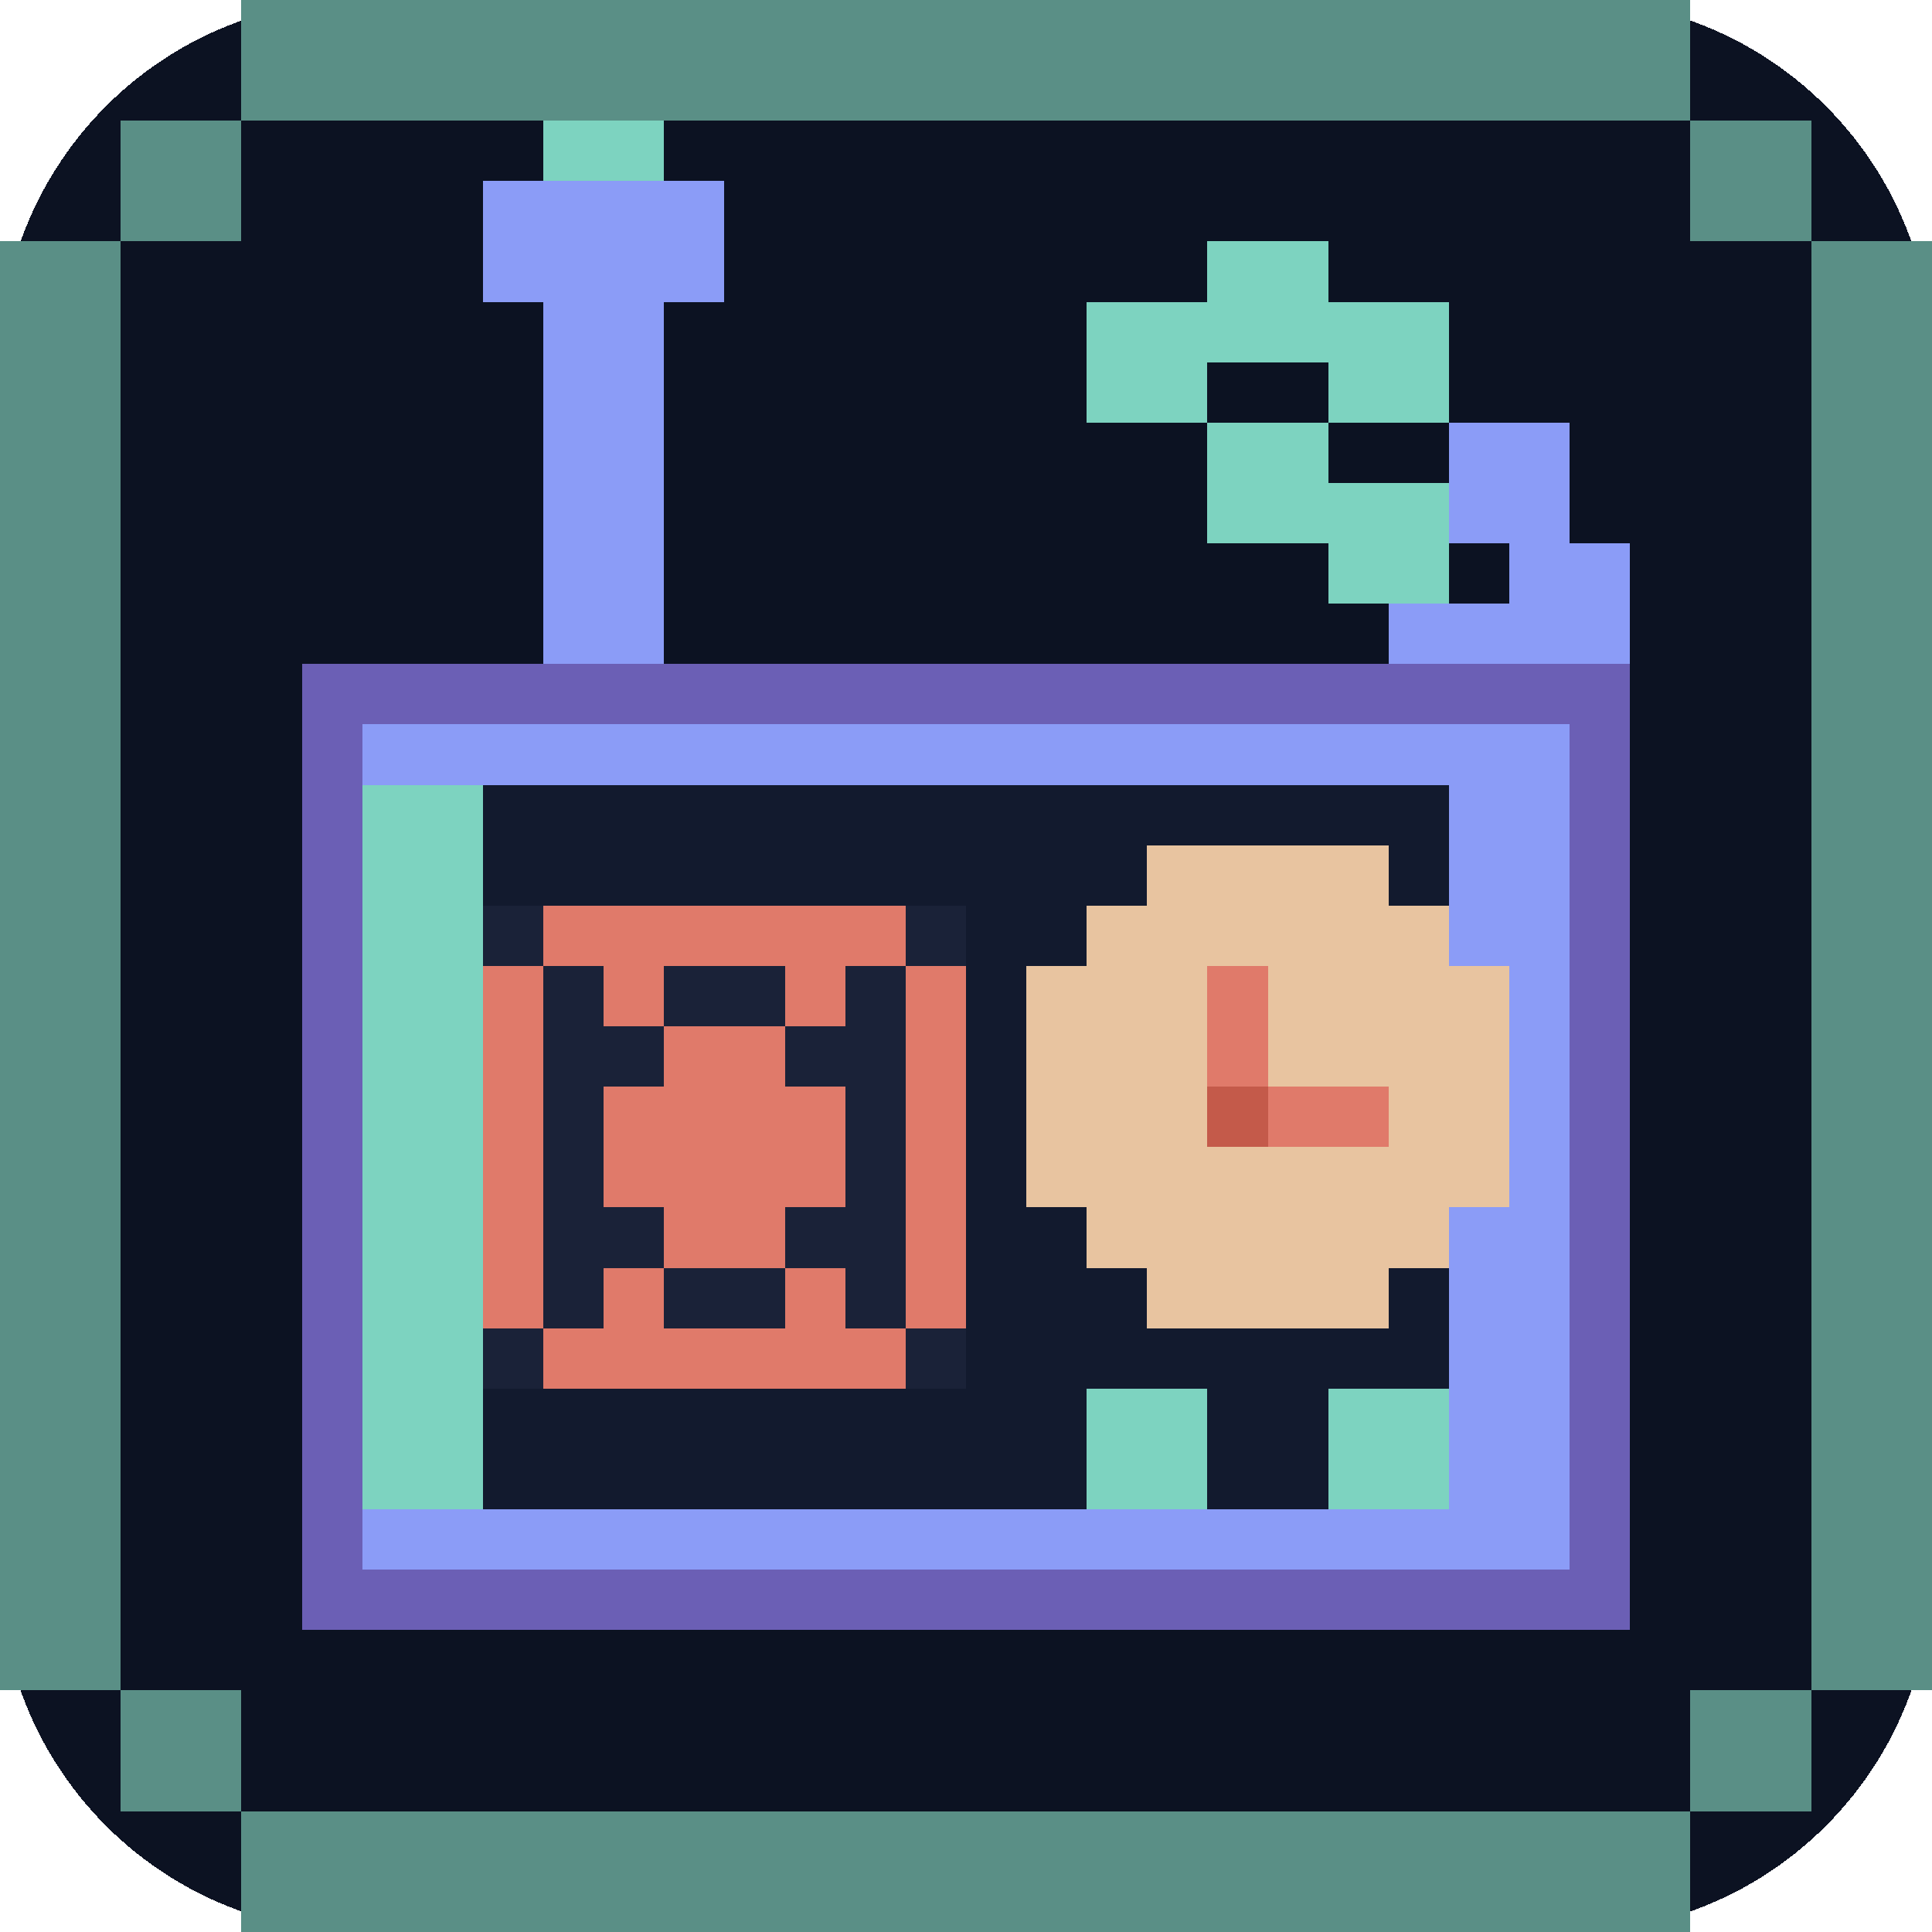
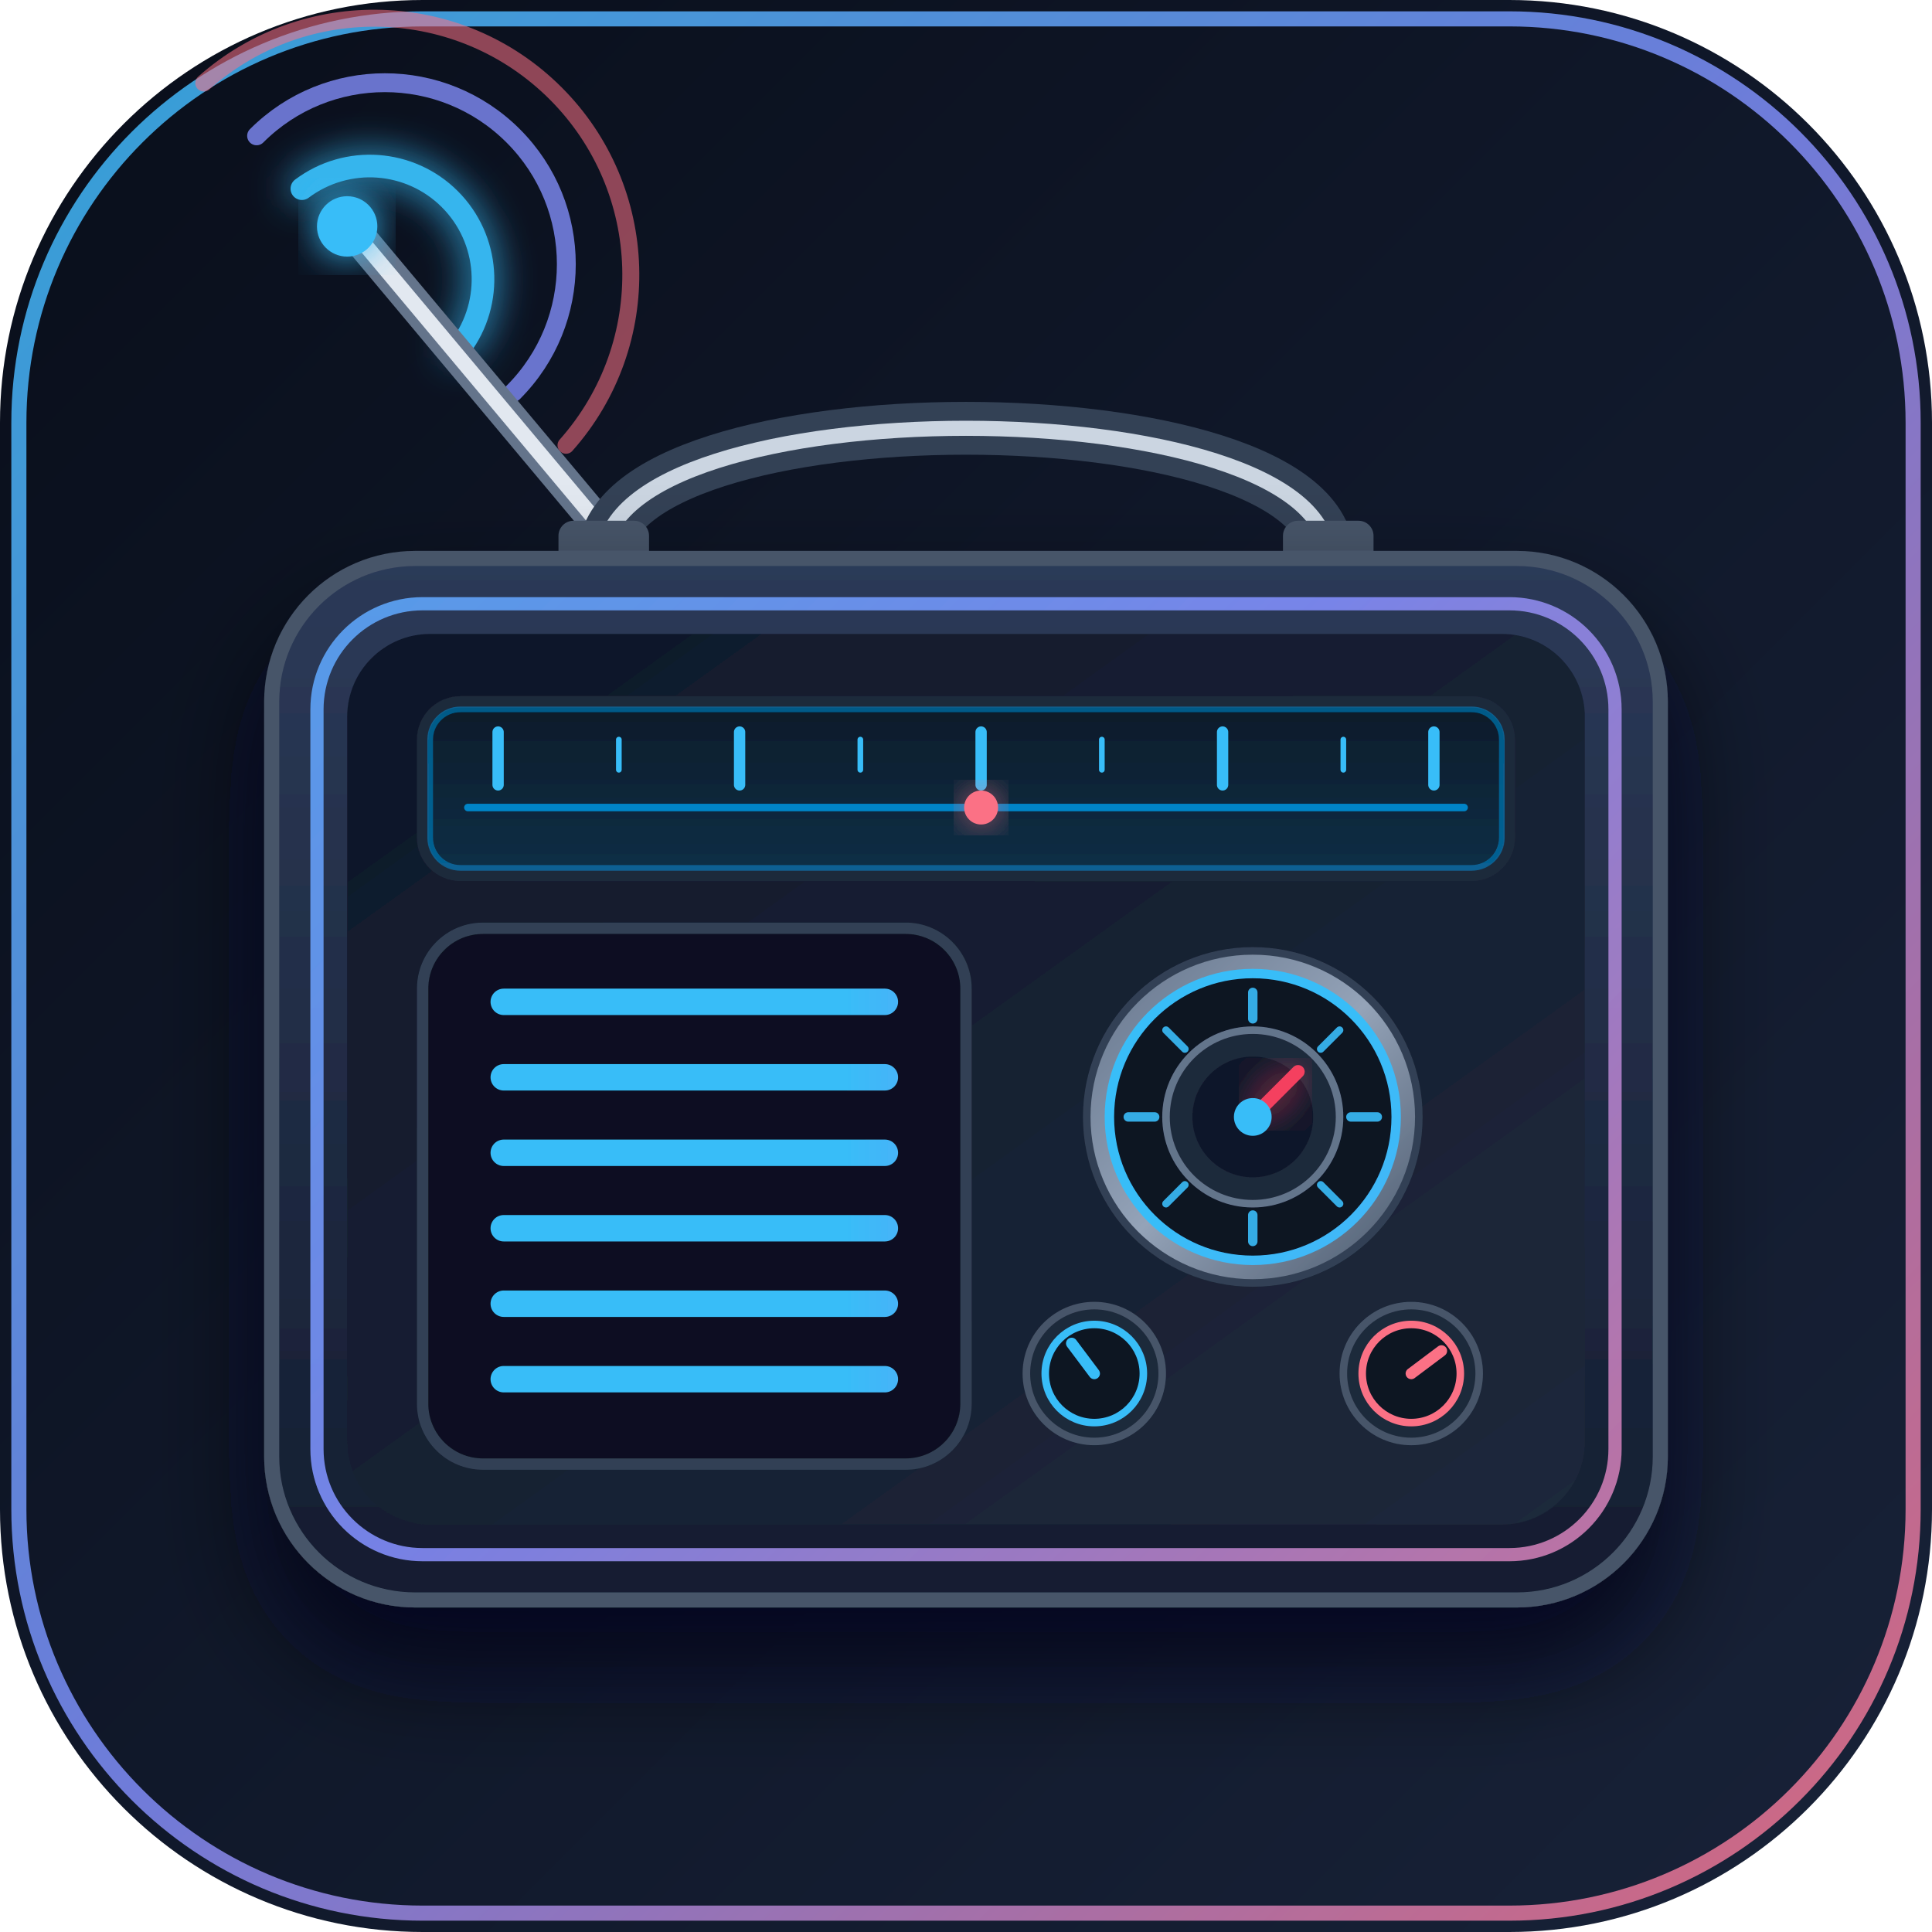
- <svg xmlns="http://www.w3.org/2000/svg" viewBox="0 0 32 32" shape-rendering="crispEdges">
-   <rect width="32" height="32" rx="6" fill="#0c1222" />
-   <rect x="0" y="4" width="2" height="24" fill="#5a8f86" />
-   <rect x="30" y="4" width="2" height="24" fill="#5a8f86" />
-   <rect x="4" y="0" width="24" height="2" fill="#5a8f86" />
-   <rect x="4" y="30" width="24" height="2" fill="#5a8f86" />
-   <rect x="2" y="2" width="2" height="2" fill="#5a8f86" />
-   <rect x="28" y="2" width="2" height="2" fill="#5a8f86" />
-   <rect x="2" y="28" width="2" height="2" fill="#5a8f86" />
-   <rect x="28" y="28" width="2" height="2" fill="#5a8f86" />
-   <rect x="9" y="4" width="2" height="7" fill="#8b9cf7" />
-   <rect x="8" y="3" width="4" height="2" fill="#8b9cf7" />
-   <rect x="9" y="2" width="2" height="1" fill="#7dd3c0" />
-   <rect x="18" y="5" width="2" height="2" fill="#7dd3c0" />
-   <rect x="20" y="4" width="2" height="2" fill="#7dd3c0" />
-   <rect x="22" y="5" width="2" height="2" fill="#7dd3c0" />
-   <rect x="24" y="7" width="2" height="2" fill="#8b9cf7" />
-   <rect x="25" y="9" width="2" height="2" fill="#8b9cf7" />
-   <rect x="20" y="7" width="2" height="2" fill="#7dd3c0" />
-   <rect x="22" y="8" width="2" height="2" fill="#7dd3c0" />
-   <rect x="23" y="10" width="2" height="2" fill="#8b9cf7" />
-   <rect x="5" y="11" width="22" height="16" fill="#6b5fb5" />
-   <rect x="6" y="12" width="20" height="14" fill="#121a2e" />
-   <rect x="6" y="12" width="2" height="14" fill="#7dd3c0" />
-   <rect x="6" y="12" width="20" height="1" fill="#8b9cf7" />
-   <rect x="6" y="25" width="20" height="1" fill="#8b9cf7" />
-   <rect x="24" y="12" width="2" height="14" fill="#8b9cf7" />
-   <rect x="8" y="15" width="8" height="8" fill="#1a2238" />
-   <rect x="9" y="15" width="6" height="1" fill="#e07a6a" />
-   <rect x="9" y="22" width="6" height="1" fill="#e07a6a" />
-   <rect x="8" y="16" width="1" height="6" fill="#e07a6a" />
-   <rect x="15" y="16" width="1" height="6" fill="#e07a6a" />
-   <rect x="10" y="16" width="1" height="1" fill="#e07a6a" />
-   <rect x="13" y="16" width="1" height="1" fill="#e07a6a" />
-   <rect x="11" y="17" width="2" height="1" fill="#e07a6a" />
-   <rect x="10" y="18" width="1" height="2" fill="#e07a6a" />
-   <rect x="13" y="18" width="1" height="2" fill="#e07a6a" />
-   <rect x="11" y="20" width="2" height="1" fill="#e07a6a" />
-   <rect x="10" y="21" width="1" height="1" fill="#e07a6a" />
-   <rect x="13" y="21" width="1" height="1" fill="#e07a6a" />
-   <rect x="11" y="18" width="2" height="2" fill="#e07a6a" />
-   <rect x="18" y="15" width="6" height="6" fill="#e8c4a0" />
-   <rect x="19" y="14" width="4" height="1" fill="#e8c4a0" />
-   <rect x="19" y="21" width="4" height="1" fill="#e8c4a0" />
-   <rect x="17" y="16" width="1" height="4" fill="#e8c4a0" />
-   <rect x="24" y="16" width="1" height="4" fill="#e8c4a0" />
-   <rect x="20" y="16" width="1" height="3" fill="#e07a6a" />
-   <rect x="21" y="18" width="2" height="1" fill="#e07a6a" />
-   <rect x="20" y="18" width="1" height="1" fill="#c45a4a" />
-   <rect x="18" y="23" width="2" height="2" fill="#7dd3c0" />
-   <rect x="22" y="23" width="2" height="2" fill="#7dd3c0" />
+ <svg xmlns="http://www.w3.org/2000/svg" viewBox="0 0 512 512" width="100%" height="100%">
+   <defs>
+     <linearGradient id="bgGrad" x1="0%" y1="0%" x2="100%" y2="100%">
+       <stop offset="0%" stop-color="#090e1a" />
+       <stop offset="50%" stop-color="#10182a" />
+       <stop offset="100%" stop-color="#182238" />
+     </linearGradient>
+     <linearGradient id="borderGrad" x1="0%" y1="0%" x2="100%" y2="100%" gradientUnits="userSpaceOnUse">
+       <stop offset="0%" stop-color="#38bdf8" />
+       <stop offset="50%" stop-color="#818cf8" />
+       <stop offset="100%" stop-color="#fb7185" />
+     </linearGradient>
+     <linearGradient id="cabinetGrad" x1="0%" y1="0%" x2="0%" y2="100%">
+       <stop offset="0%" stop-color="#2c3a58" />
+       <stop offset="100%" stop-color="#141d30" />
+     </linearGradient>
+     <linearGradient id="faceplateGrad" x1="0%" y1="0%" x2="100%" y2="100%">
+       <stop offset="0%" stop-color="#0f172a" />
+       <stop offset="100%" stop-color="#1e293b" />
+     </linearGradient>
+     <linearGradient id="grilleGrad" x1="112" y1="0" x2="256" y2="0" gradientUnits="userSpaceOnUse">
+       <stop offset="0%" stop-color="#38bdf8" />
+       <stop offset="50%" stop-color="#818cf8" />
+       <stop offset="100%" stop-color="#06b6d4" />
+     </linearGradient>
+     <linearGradient id="glassGrad" x1="0%" y1="0%" x2="0%" y2="100%">
+       <stop offset="0%" stop-color="#071b29" />
+       <stop offset="100%" stop-color="#0e2f47" />
+     </linearGradient>
+     <linearGradient id="metalRim" x1="0%" y1="0%" x2="100%" y2="100%">
+       <stop offset="0%" stop-color="#64748b" />
+       <stop offset="50%" stop-color="#94a3b8" />
+       <stop offset="100%" stop-color="#475569" />
+     </linearGradient>
+     <filter id="dropShadow" x="-20%" y="-20%" width="140%" height="140%">
+       <feDropShadow dx="0" dy="16" stdDeviation="14" flood-color="#020617" flood-opacity="0.8" />
+     </filter>
+     <filter id="neonGlow" x="-30%" y="-30%" width="160%" height="160%">
+       <feGaussianBlur stdDeviation="5" result="blur" />
+       <feComposite in="SourceGraphic" in2="blur" operator="over" />
+     </filter>
+   </defs>
+   <rect width="512" height="512" rx="112" fill="url(#bgGrad)" />
+   <rect x="5" y="5" width="502" height="502" rx="107" fill="none" stroke="url(#borderGrad)" stroke-width="4" opacity="0.85" />
+   <g fill="none" stroke-linecap="round">
+     <path d="M 80 50 A 30 30 0 0 1 122 92" stroke="#38bdf8" stroke-width="6" opacity="0.95" filter="url(#neonGlow)" />
+     <path d="M 68 36 A 48 48 0 0 1 136 104" stroke="#818cf8" stroke-width="5" opacity="0.8" />
+     <path d="M 54 22 A 68 68 0 0 1 150 118" stroke="#fb7185" stroke-width="4.5" opacity="0.55" />
+   </g>
+   <g stroke-linecap="round">
+     <line x1="168" y1="150" x2="96" y2="64" stroke="#64748b" stroke-width="9" />
+     <line x1="168" y1="150" x2="96" y2="64" stroke="#e2e8f0" stroke-width="4" />
+     <circle cx="92" cy="60" r="8" fill="#38bdf8" filter="url(#neonGlow)" />
+   </g>
+   <path d="M 160 148 C 160 102, 352 102, 352 148" fill="none" stroke="#334155" stroke-width="14" stroke-linecap="round" />
+   <path d="M 160 148 C 160 102, 352 102, 352 148" fill="none" stroke="#cbd5e1" stroke-width="4" stroke-linecap="round" />
+   <rect x="148" y="138" width="24" height="16" rx="4" fill="#475569" />
+   <rect x="340" y="138" width="24" height="16" rx="4" fill="#475569" />
+   <g filter="url(#dropShadow)">
+     <rect x="72" y="148" width="368" height="276" rx="38" fill="url(#cabinetGrad)" stroke="#475569" stroke-width="4" />
+     <rect x="84" y="160" width="344" height="252" rx="28" fill="none" stroke="url(#borderGrad)" stroke-width="3.5" opacity="0.9" />
+     <rect x="92" y="168" width="328" height="236" rx="22" fill="url(#faceplateGrad)" />
+     <g transform="translate(112, 186)">
+       <rect x="0" y="0" width="288" height="46" rx="10" fill="url(#glassGrad)" stroke="#1e293b" stroke-width="3" />
+       <rect x="2" y="2" width="284" height="42" rx="8" fill="none" stroke="#0284c7" stroke-width="1.5" opacity="0.6" />
+       <g stroke="#38bdf8" stroke-linecap="round">
+         <line x1="20" y1="8" x2="20" y2="22" stroke-width="3" />
+         <line x1="52" y1="10" x2="52" y2="18" stroke-width="1.5" />
+         <line x1="84" y1="8" x2="84" y2="22" stroke-width="3" />
+         <line x1="116" y1="10" x2="116" y2="18" stroke-width="1.5" />
+         <line x1="148" y1="8" x2="148" y2="22" stroke-width="3" />
+         <line x1="180" y1="10" x2="180" y2="18" stroke-width="1.5" />
+         <line x1="212" y1="8" x2="212" y2="22" stroke-width="3" />
+         <line x1="244" y1="10" x2="244" y2="18" stroke-width="1.5" />
+         <line x1="268" y1="8" x2="268" y2="22" stroke-width="3" />
+         <line x1="12" y1="28" x2="276" y2="28" stroke-width="2" stroke="#0284c7" />
+       </g>
+       <line x1="148" y1="4" x2="148" y2="40" stroke="#f43f5e" stroke-width="4" stroke-linecap="round" filter="url(#neonGlow)" />
+       <circle cx="148" cy="28" r="4.5" fill="#fb7185" filter="url(#neonGlow)" />
+     </g>
+     <g transform="translate(112, 246)">
+       <rect x="0" y="0" width="144" height="142" rx="16" fill="#0b1120" stroke="#334155" stroke-width="3" />
+       <rect x="18" y="16" width="108" height="7" rx="3.5" fill="url(#grilleGrad)" />
+       <rect x="18" y="36" width="108" height="7" rx="3.5" fill="url(#grilleGrad)" />
+       <rect x="18" y="56" width="108" height="7" rx="3.5" fill="url(#grilleGrad)" />
+       <rect x="18" y="76" width="108" height="7" rx="3.5" fill="url(#grilleGrad)" />
+       <rect x="18" y="96" width="108" height="7" rx="3.5" fill="url(#grilleGrad)" />
+       <rect x="18" y="116" width="108" height="7" rx="3.5" fill="url(#grilleGrad)" />
+     </g>
+     <g transform="translate(332, 296)">
+       <circle cx="0" cy="0" r="44" fill="url(#metalRim)" stroke="#334155" stroke-width="2" />
+       <circle cx="0" cy="0" r="38" fill="#0b1324" stroke="url(#borderGrad)" stroke-width="2.5" />
+       <g stroke="#38bdf8" stroke-linecap="round" opacity="0.9">
+         <line x1="0" y1="-33" x2="0" y2="-26" stroke-width="2.5" />
+         <line x1="23" y1="-23" x2="18" y2="-18" stroke-width="2" />
+         <line x1="33" y1="0" x2="26" y2="0" stroke-width="2.5" />
+         <line x1="23" y1="23" x2="18" y2="18" stroke-width="2" />
+         <line x1="0" y1="33" x2="0" y2="26" stroke-width="2.5" />
+         <line x1="-23" y1="23" x2="-18" y2="18" stroke-width="2" />
+         <line x1="-33" y1="0" x2="-26" y2="0" stroke-width="2.5" />
+         <line x1="-23" y1="-23" x2="-18" y2="-18" stroke-width="2" />
+       </g>
+       <circle cx="0" cy="0" r="23" fill="#1e293b" stroke="#64748b" stroke-width="2" />
+       <circle cx="0" cy="0" r="16" fill="#0f172a" />
+       <line x1="0" y1="0" x2="12" y2="-12" stroke="#f43f5e" stroke-width="3.5" stroke-linecap="round" filter="url(#neonGlow)" />
+       <circle cx="0" cy="0" r="5" fill="#38bdf8" />
+     </g>
+     <g transform="translate(290, 364)">
+       <circle cx="0" cy="0" r="18" fill="#1e293b" stroke="#475569" stroke-width="2" />
+       <circle cx="0" cy="0" r="13" fill="#0b1324" stroke="#38bdf8" stroke-width="2" />
+       <line x1="0" y1="0" x2="-6" y2="-8" stroke="#38bdf8" stroke-width="3" stroke-linecap="round" />
+     </g>
+     <g transform="translate(374, 364)">
+       <circle cx="0" cy="0" r="18" fill="#1e293b" stroke="#475569" stroke-width="2" />
+       <circle cx="0" cy="0" r="13" fill="#0b1324" stroke="#fb7185" stroke-width="2" />
+       <line x1="0" y1="0" x2="8" y2="-6" stroke="#fb7185" stroke-width="3" stroke-linecap="round" />
+     </g>
+   </g>
</svg>
